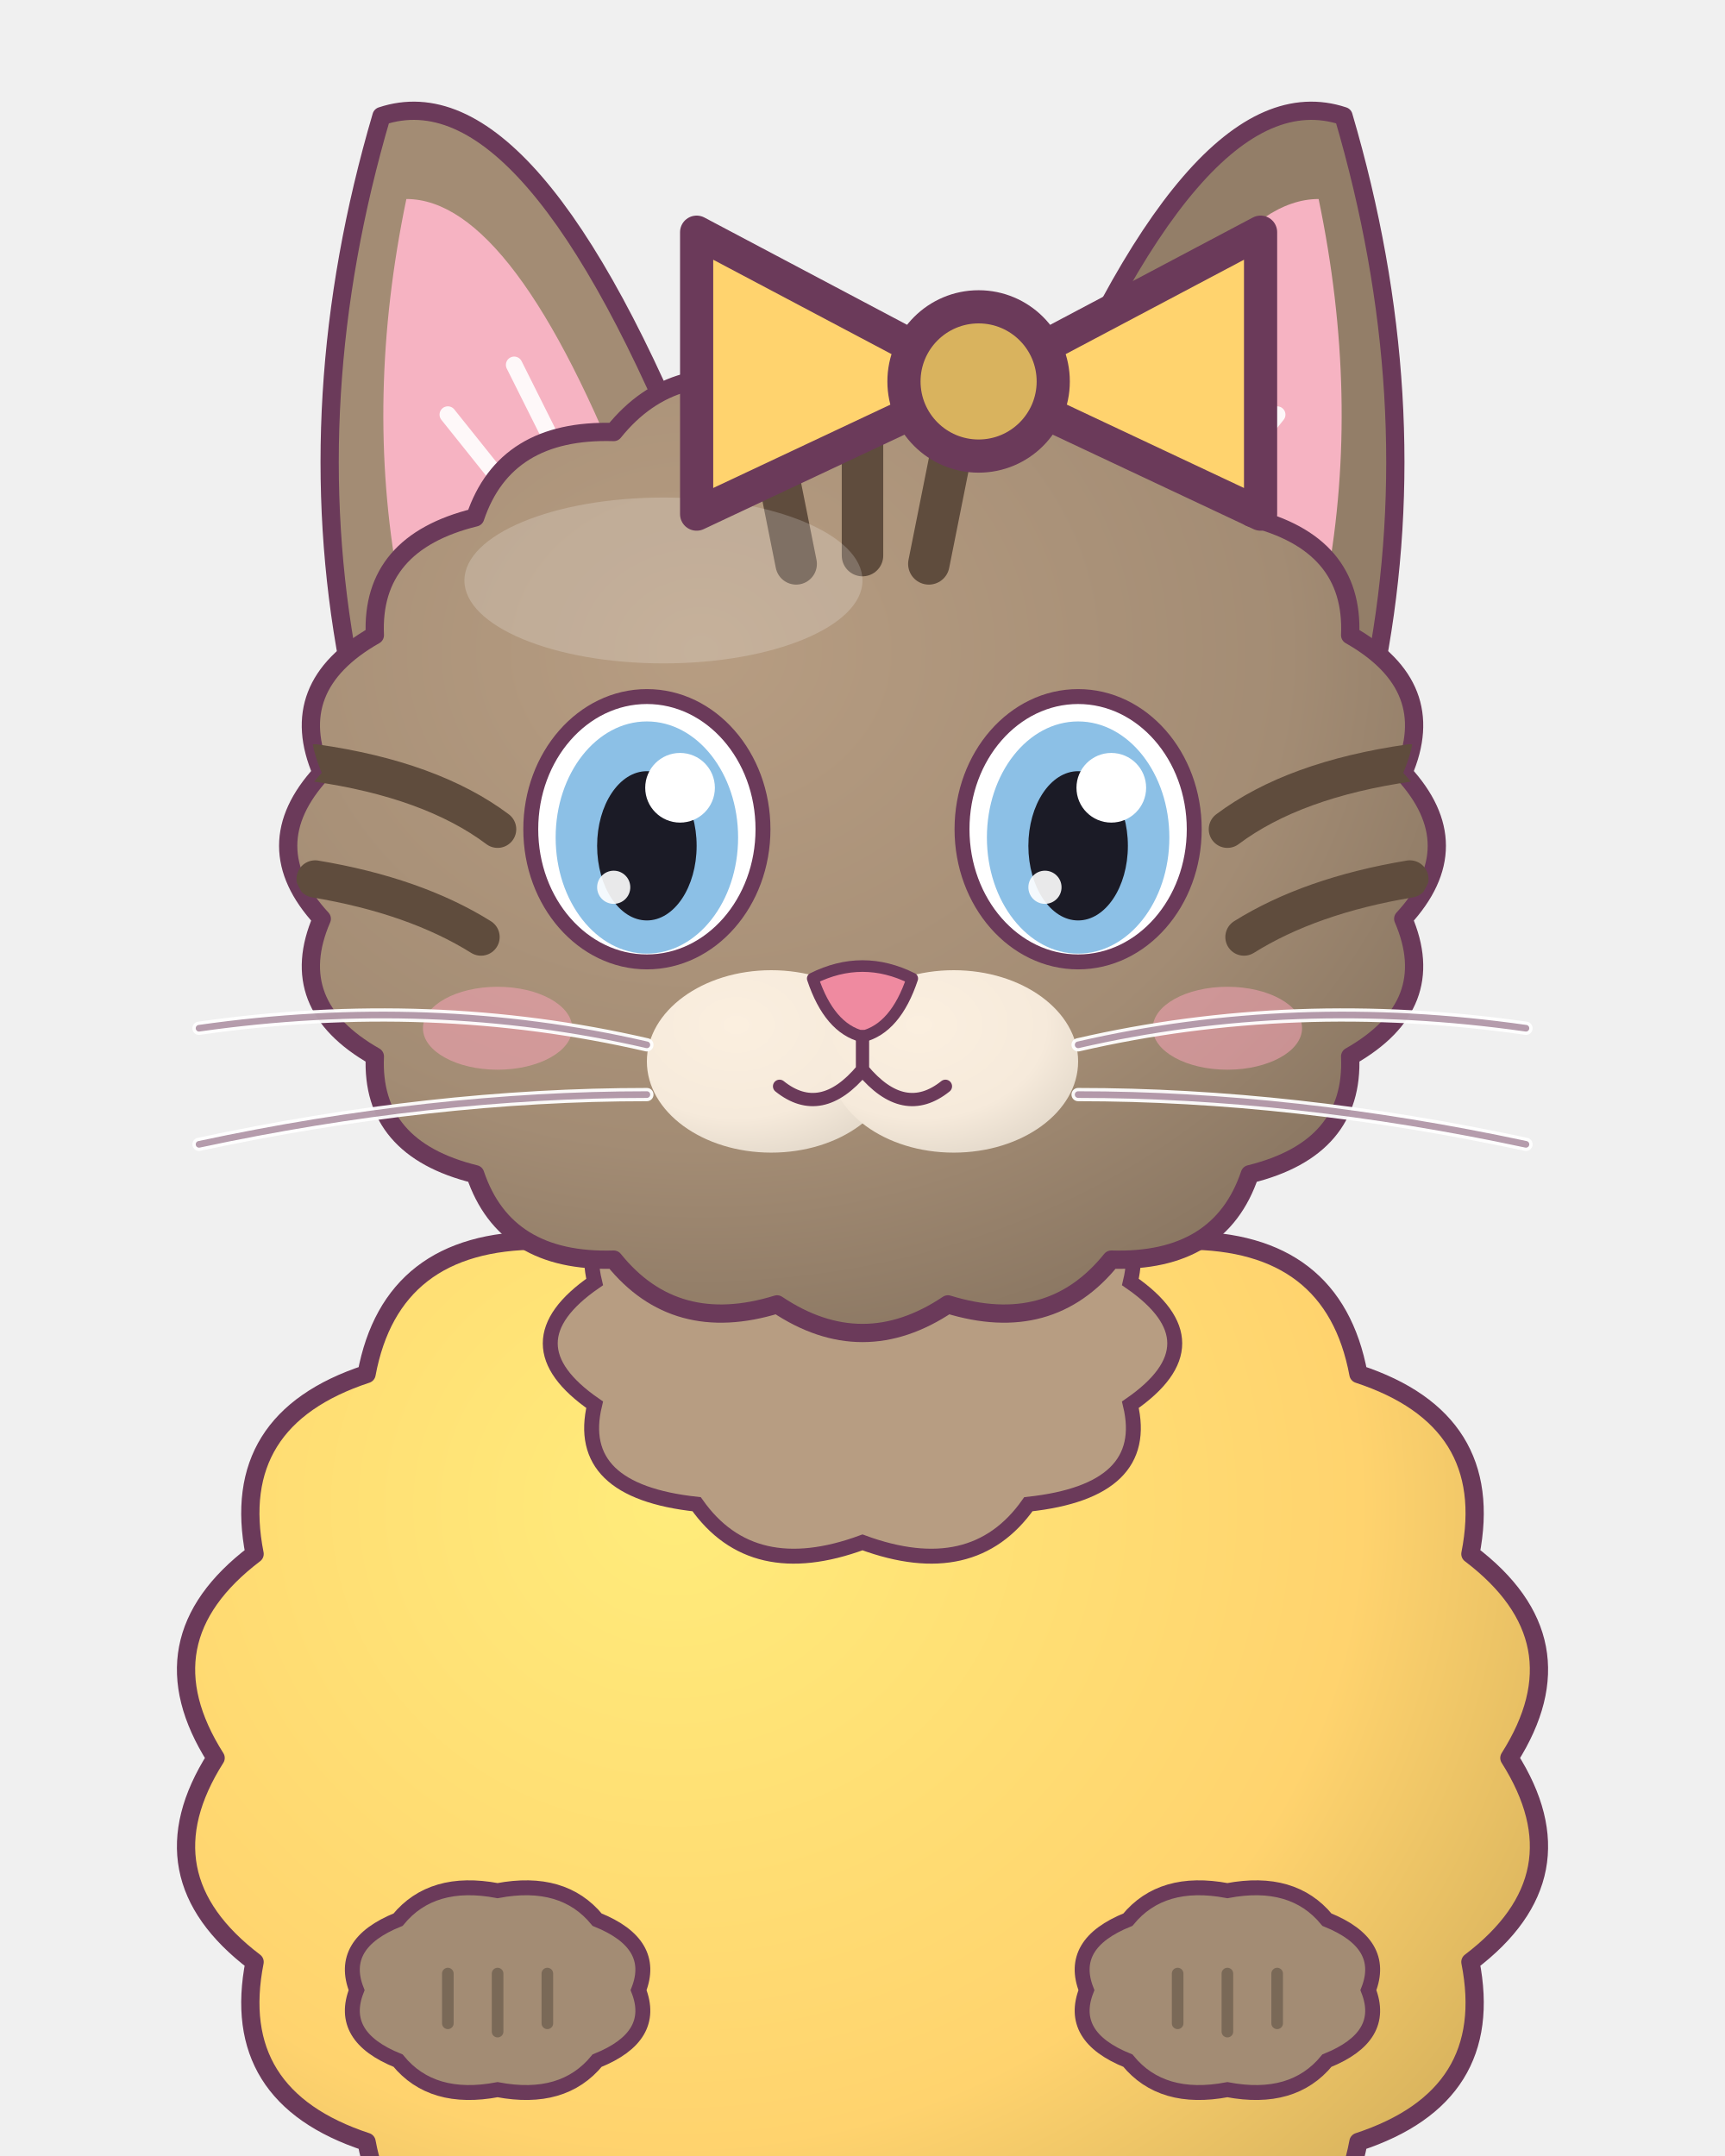
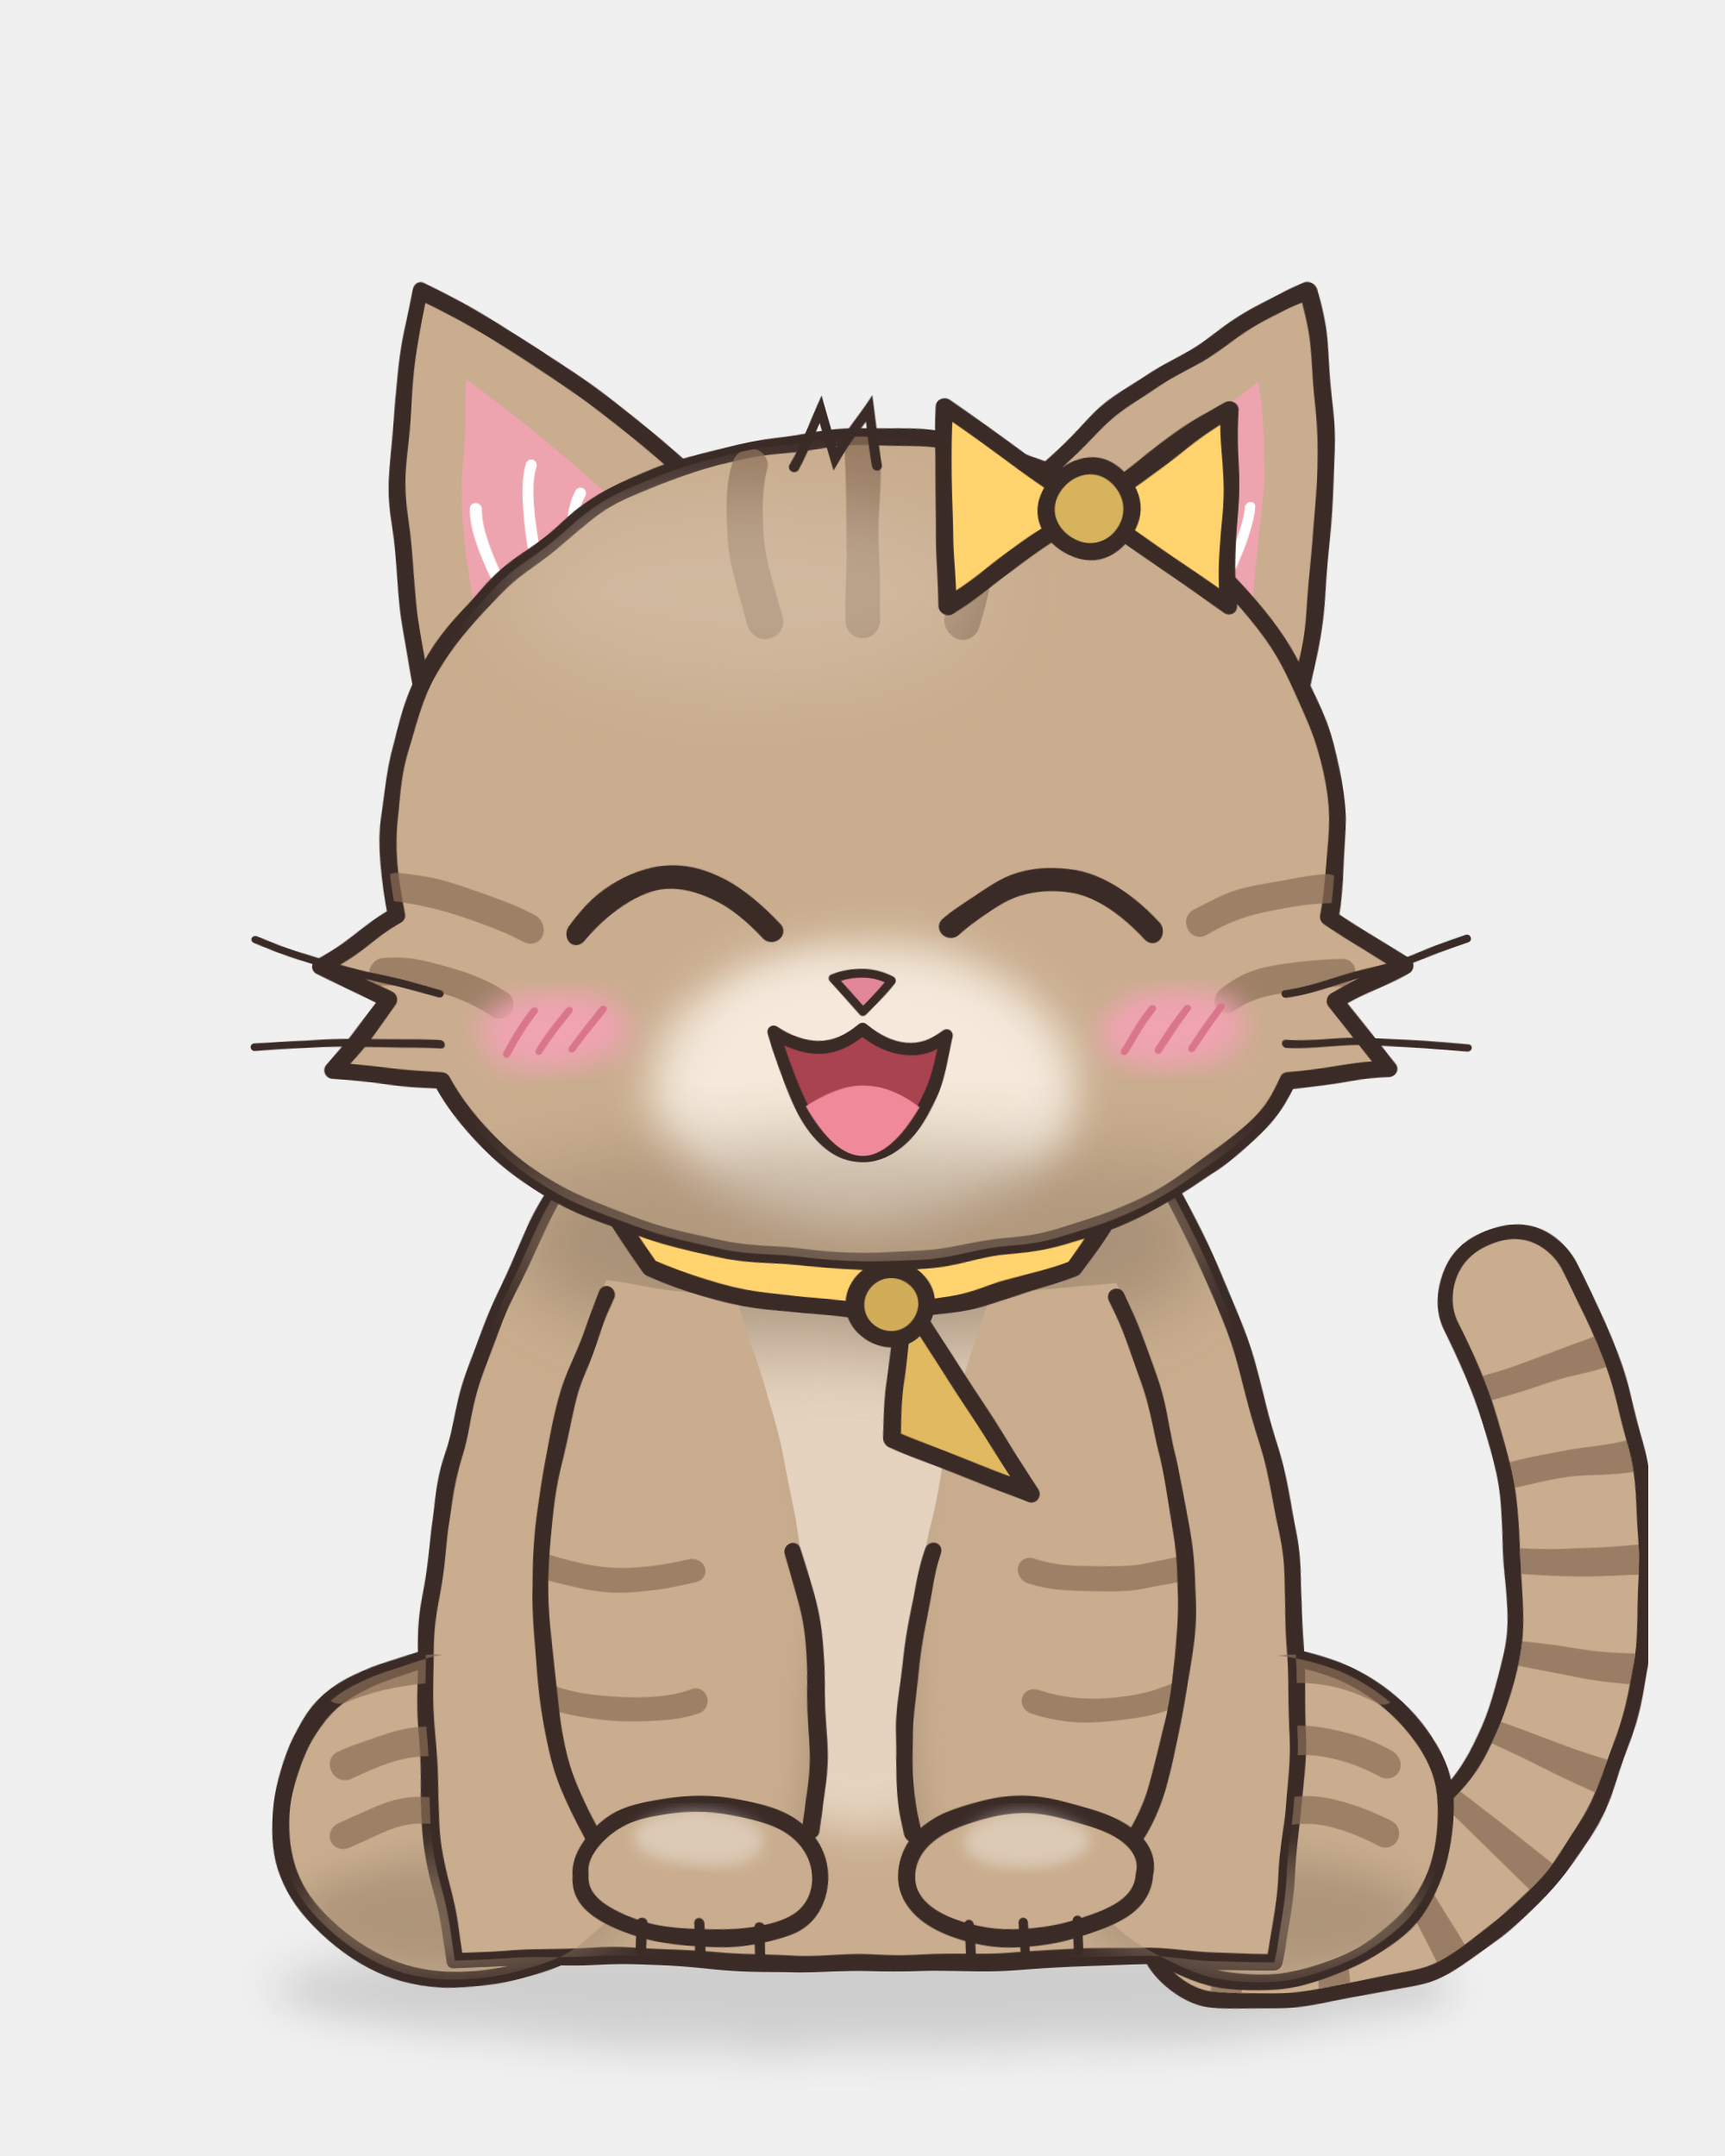
<svg xmlns="http://www.w3.org/2000/svg" viewBox="-104 -252 208 260">
  <defs>
-     <radialGradient id="ocutewhite02139" cx=".36" cy=".30" r=".85">
-       <stop offset="0" stop-color="#ffec7b" />
-       <stop offset=".6" stop-color="#ffd36e" />
-       <stop offset="1" stop-color="#c7a556" />
-     </radialGradient>
-     <radialGradient id="fcutewhite02139" cx=".36" cy=".30" r=".85">
-       <stop offset="0" stop-color="#b79d82" />
-       <stop offset=".6" stop-color="#a38c74" />
-       <stop offset="1" stop-color="#7f6d5a" />
-     </radialGradient>
-     <radialGradient id="wcutewhite02139" cx=".36" cy=".30" r=".85">
-       <stop offset="0" stop-color="#fbefdf" />
-       <stop offset=".6" stop-color="#f6eadb" />
-       <stop offset="1" stop-color="#ddd3c5" />
-     </radialGradient>
-     <clipPath id="hcutewhite02139">
-       <path d="M65.2 -141.2 Q69.7 -130.8 58.8 -124.6 Q59.3 -113.5 46.7 -110.4 Q43.1 -99.7 30.0 -100.1 Q22.6 -90.9 10.3 -94.7 Q0.0 -87.8 -10.3 -94.7 Q-22.6 -90.9 -30.0 -100.1 Q-43.1 -99.7 -46.7 -110.4 Q-59.3 -113.5 -58.8 -124.6 Q-69.7 -130.8 -65.2 -141.2 Q-73.3 -150.0 -65.2 -158.8 Q-69.7 -169.2 -58.8 -175.4 Q-59.3 -186.5 -46.7 -189.6 Q-43.1 -200.3 -30.0 -199.9 Q-22.6 -209.1 -10.3 -205.3 Q-0.0 -212.2 10.3 -205.3 Q22.6 -209.1 30.0 -199.9 Q43.1 -200.3 46.7 -189.6 Q59.3 -186.5 58.8 -175.4 Q69.7 -169.2 65.2 -158.8 Q73.3 -150.0 65.2 -141.2Z" />
-     </clipPath>
+     <filter id="ink" x="-5%" y="-5%" width="110%" height="110%">
+       <feTurbulence type="fractalNoise" baseFrequency=".05" numOctaves="2" seed="3" result="n" />
+       <feDisplacementMap in="SourceGraphic" in2="n" scale="2.2" />
+     </filter>
+     <filter id="pencil">
+       <feTurbulence type="fractalNoise" baseFrequency="1.1 .35" numOctaves="2" seed="5" />
+       <feColorMatrix values="0 0 0 0 .25  0 0 0 0 .2  0 0 0 0 .18  0 0 0 .22 -.02" />
+       <feComposite in2="SourceGraphic" operator="in" />
+     </filter>
+     <filter id="blur1">
+       <feGaussianBlur stdDeviation="1" />
+     </filter>
+     <filter id="blur2">
+       <feGaussianBlur stdDeviation="2" />
+     </filter>
+     <filter id="blur3" x="-30%" y="-30%" width="160%" height="160%">
+       <feGaussianBlur stdDeviation="3" />
+     </filter>
+     <filter id="blur4" x="-30%" y="-30%" width="160%" height="160%">
+       <feGaussianBlur stdDeviation="5" />
+     </filter>
  </defs>
-   <ellipse cx="6" cy="34" rx="78" ry="15" fill="#000" opacity=".15" />
-   <path d="M78.0 -40.0 Q87.0 -25.8 73.3 -15.4 Q76.5 0.8 59.8 6.3 Q56.8 22.4 39.0 22.4 Q30.2 36.6 13.5 30.9 Q0.0 41.5 -13.5 30.9 Q-30.2 36.6 -39.0 22.4 Q-56.8 22.4 -59.8 6.3 Q-76.5 0.8 -73.3 -15.4 Q-87.0 -25.8 -78.0 -40.0 Q-87.0 -54.2 -73.3 -64.6 Q-76.5 -80.8 -59.8 -86.3 Q-56.8 -102.4 -39.0 -102.4 Q-30.2 -116.6 -13.5 -110.9 Q-0.0 -121.5 13.5 -110.9 Q30.2 -116.6 39.0 -102.4 Q56.8 -102.4 59.8 -86.3 Q76.5 -80.8 73.3 -64.6 Q87.0 -54.2 78.0 -40.0Z" fill="url(#ocutewhite02139)" stroke="#6b3a5a" stroke-width="2.2" stroke-linejoin="round" />
-   <path d="M32.3 -82.6 Q34.8 -72.2 20.0 -70.6 Q13.3 -61.1 0.0 -66.0 Q-13.3 -61.1 -20.0 -70.6 Q-34.8 -72.2 -32.3 -82.6 Q-43.0 -90.0 -32.3 -97.4 Q-34.8 -107.8 -20.0 -109.4 Q-13.3 -118.9 -0.0 -114.0 Q13.3 -118.9 20.0 -109.4 Q34.8 -107.8 32.3 -97.4 Q43.0 -90.0 32.3 -82.6Z" fill="#b79d82" stroke="#6b3a5a" stroke-width="1.8" />
-   <path d="M-20 -194 Q-40 -244 -58 -238 Q-68 -204 -62 -172Z" fill="#a38c74" stroke="#6b3a5a" stroke-width="2.2" stroke-linejoin="round" />
-   <path d="M-28 -192 Q-42 -228 -55 -228 Q-60 -204 -56 -182Z" fill="#f6b3c2" />
-   <path d="M-36 -196 l-6 -12 M-42 -192 l-8 -10" stroke="#fff" stroke-width="2" stroke-linecap="round" opacity=".9" />
-   <path d="M20 -194 Q40 -244 58 -238 Q68 -204 62 -172Z" fill="#937e68" stroke="#6b3a5a" stroke-width="2.2" stroke-linejoin="round" />
-   <path d="M28 -192 Q42 -228 55 -228 Q60 -204 56 -182Z" fill="#f6b3c2" />
-   <path d="M36 -196 l6 -12 M42 -192 l8 -10" stroke="#fff" stroke-width="2" stroke-linecap="round" opacity=".9" />
-   <path d="M65.2 -141.2 Q69.7 -130.8 58.8 -124.6 Q59.3 -113.5 46.7 -110.4 Q43.1 -99.7 30.0 -100.1 Q22.6 -90.9 10.3 -94.7 Q0.0 -87.8 -10.3 -94.7 Q-22.6 -90.9 -30.0 -100.1 Q-43.1 -99.7 -46.7 -110.4 Q-59.3 -113.5 -58.8 -124.6 Q-69.7 -130.8 -65.2 -141.2 Q-73.3 -150.0 -65.2 -158.8 Q-69.7 -169.2 -58.8 -175.4 Q-59.3 -186.5 -46.7 -189.6 Q-43.1 -200.3 -30.0 -199.9 Q-22.6 -209.1 -10.3 -205.3 Q-0.0 -212.2 10.3 -205.3 Q22.6 -209.1 30.0 -199.9 Q43.1 -200.3 46.7 -189.6 Q59.3 -186.5 58.8 -175.4 Q69.7 -169.2 65.2 -158.8 Q73.3 -150.0 65.2 -141.2Z" fill="url(#fcutewhite02139)" stroke="#6b3a5a" stroke-width="2.2" stroke-linejoin="round" />
-   <g clip-path="url(#hcutewhite02139)">
-     <path d="M-12 -204 l4 20 M0 -207 v22 M12 -204 l-4 20" stroke="#5f4c3d" stroke-width="5" stroke-linecap="round" />
-     <path d="M-66 -160 q14 2 22 8 M-66 -146 q12 2 20 7" stroke="#5f4c3d" stroke-width="4.5" stroke-linecap="round" fill="none" />
-     <path d="M66 -160 q-14 2 -22 8 M66 -146 q-12 2 -20 7" stroke="#5f4c3d" stroke-width="4.5" stroke-linecap="round" fill="none" />
+   <g transform="translate(0 -150) scale(.85) translate(-120 -94)">
+     <g transform="translate(0,0)">
+       <defs>
+         <clipPath id="hacutewhiteNone">
+           <path d="M54 104 C46 64 82 36 120 36 C158 36 194 64 186 104 L197 111 L187 116 L195 126 L180 127 C170 145 146 153 120 153 C94 153 70 145 60 127 L45 126 L53 116 L43 111 Z" />
+         </clipPath>
+         <clipPath id="bacutewhiteNone">
+           <path d="M78 140 C58 172 54 216 62 252 L178 252 C186 216 182 172 162 140 Z" />
+           <ellipse cx="64" cy="232" rx="27" ry="23" />
+           <ellipse cx="176" cy="232" rx="27" ry="23" />
+         </clipPath>
+       </defs>
+       <g filter="url(#ink)">
+         <ellipse cx="120" cy="256" rx="84" ry="9" fill="#000" opacity=".14" filter="url(#blur3)" />
+         <path d="M170 248 C224 254 232 196 212 158" stroke="#3b2b27" stroke-width="21" fill="none" stroke-linecap="round" />
+         <path d="M170 248 C224 254 232 196 212 158" stroke="#c9ad8e" stroke-width="16.5" fill="none" stroke-linecap="round" />
+         <path d="M170 248 C224 254 232 196 212 158" stroke="#8a6d55" stroke-width="16.5" fill="none" stroke-dasharray="4 10" opacity=".75" />
+         <ellipse cx="64" cy="232" rx="27" ry="23" stroke="#3b2b27" stroke-width="2.4" stroke-linejoin="round" stroke-linecap="round" fill="#c9ad8e" />
+         <ellipse cx="176" cy="232" rx="27" ry="23" stroke="#3b2b27" stroke-width="2.4" stroke-linejoin="round" stroke-linecap="round" fill="#c9ad8e" />
+         <path d="M78 140 C58 172 54 216 62 252 L178 252 C186 216 182 172 162 140 Z" stroke="#3b2b27" stroke-width="2.4" stroke-linejoin="round" stroke-linecap="round" fill="#c9ad8e" />
+         <g clip-path="url(#bacutewhiteNone)">
+           <ellipse cx="120" cy="190" rx="30" ry="44" fill="#fbf3e8" opacity=".55" filter="url(#blur3)" />
+           <path d="M46 214 q12 -6 24 0" stroke="#8a6d55" stroke-width="4" fill="none" stroke-linecap="round" opacity=".7" />
+           <path d="M46 224 q12 -6 24 0" stroke="#8a6d55" stroke-width="4" fill="none" stroke-linecap="round" opacity=".7" />
+           <path d="M46 234 q12 -6 24 0" stroke="#8a6d55" stroke-width="4" fill="none" stroke-linecap="round" opacity=".7" />
+           <path d="M194 214 q-12 -6 -24 0" stroke="#8a6d55" stroke-width="4" fill="none" stroke-linecap="round" opacity=".7" />
+           <path d="M194 224 q-12 -6 -24 0" stroke="#8a6d55" stroke-width="4" fill="none" stroke-linecap="round" opacity=".7" />
+           <path d="M194 234 q-12 -6 -24 0" stroke="#8a6d55" stroke-width="4" fill="none" stroke-linecap="round" opacity=".7" />
+           <ellipse cx="120" cy="150" rx="50" ry="16" fill="#9c866e" opacity=".7" filter="url(#blur4)" />
+           <ellipse cx="64" cy="246" rx="24" ry="8" fill="#9c866e" opacity=".6" filter="url(#blur3)" />
+           <ellipse cx="176" cy="246" rx="24" ry="8" fill="#9c866e" opacity=".6" filter="url(#blur3)" />
+         </g>
+         <path d="M84 156 C70 188 72 222 84 238 L112 236 C115 214 112 186 102 158 Z" fill="#c9ad8e" />
+         <clipPath id="aacutewhiteNone1">
+           <path d="M84 156 C70 188 72 222 84 238 L112 236 C115 214 112 186 102 158 Z" />
+         </clipPath>
+         <g clip-path="url(#aacutewhiteNone1)">
+           <path d="M74 196 q12 4 22 1" stroke="#8a6d55" stroke-width="3.5" fill="none" stroke-linecap="round" opacity=".7" />
+           <path d="M74 214 q12 4 22 1" stroke="#8a6d55" stroke-width="3.5" fill="none" stroke-linecap="round" opacity=".7" />
+           <path d="M108 160 C114 190 114 214 110 236 L120 236 L120 160Z" fill="#9c866e" opacity=".45" filter="url(#blur2)" />
+         </g>
+         <path d="M84 158 C70 188 72 222 84 238" fill="none" stroke="#3b2b27" stroke-width="2.4" stroke-linejoin="round" stroke-linecap="round" />
+         <path d="M113 234 C115 220 114 206 110 194" fill="none" stroke="#3b2b27" stroke-width="2.4" stroke-linejoin="round" stroke-linecap="round" />
+         <path d="M80 240 C78 228 114 226 114 240 C114 252 80 252 80 240Z" stroke="#3b2b27" stroke-width="2.4" stroke-linejoin="round" stroke-linecap="round" fill="#c9ad8e" />
+         <path d="M89 247 v4" stroke="#3b2b27" stroke-width="1.4" fill="none" stroke-linecap="round" />
+         <path d="M97 247 v4" stroke="#3b2b27" stroke-width="1.4" fill="none" stroke-linecap="round" />
+         <path d="M105 247 v4" stroke="#3b2b27" stroke-width="1.4" fill="none" stroke-linecap="round" />
+         <ellipse cx="97" cy="235" rx="9" ry="4" fill="#fff" opacity=".35" filter="url(#blur1)" />
+         <path d="M156 156 C170 188 168 222 156 238 L128 236 C125 214 128 186 138 158 Z" fill="#c9ad8e" />
+         <clipPath id="aacutewhiteNone-1">
+           <path d="M156 156 C170 188 168 222 156 238 L128 236 C125 214 128 186 138 158 Z" />
+         </clipPath>
+         <g clip-path="url(#aacutewhiteNone-1)">
+           <path d="M166 196 q-12 4 -22 1" stroke="#8a6d55" stroke-width="3.5" fill="none" stroke-linecap="round" opacity=".7" />
+           <path d="M166 214 q-12 4 -22 1" stroke="#8a6d55" stroke-width="3.5" fill="none" stroke-linecap="round" opacity=".7" />
+           <path d="M132 160 C126 190 126 214 130 236 L120 236 L120 160Z" fill="#9c866e" opacity=".45" filter="url(#blur2)" />
+         </g>
+         <path d="M156 158 C170 188 168 222 156 238" fill="none" stroke="#3b2b27" stroke-width="2.4" stroke-linejoin="round" stroke-linecap="round" />
+         <path d="M127 234 C125 220 126 206 130 194" fill="none" stroke="#3b2b27" stroke-width="2.4" stroke-linejoin="round" stroke-linecap="round" />
+         <path d="M160 240 C162 228 126 226 126 240 C126 252 160 252 160 240Z" stroke="#3b2b27" stroke-width="2.4" stroke-linejoin="round" stroke-linecap="round" fill="#c9ad8e" />
+         <path d="M151 247 v4" stroke="#3b2b27" stroke-width="1.4" fill="none" stroke-linecap="round" />
+         <path d="M143 247 v4" stroke="#3b2b27" stroke-width="1.4" fill="none" stroke-linecap="round" />
+         <path d="M135 247 v4" stroke="#3b2b27" stroke-width="1.4" fill="none" stroke-linecap="round" />
+         <ellipse cx="143" cy="235" rx="9" ry="4" fill="#fff" opacity=".35" filter="url(#blur1)" />
+         <path d="M84 145 Q120 160 156 145 L150 154 Q120 166 90 154 Z" stroke="#3b2b27" stroke-width="2.4" stroke-linejoin="round" stroke-linecap="round" fill="#ffd36e" />
+         <path d="M126 158 L144 186 L124 178 Z" stroke="#3b2b27" stroke-width="2.4" stroke-linejoin="round" stroke-linecap="round" fill="#e0b960" />
+         <circle cx="124" cy="159" r="5" stroke="#3b2b27" stroke-width="2.4" stroke-linejoin="round" stroke-linecap="round" fill="#d1ad5a" />
+         <path d="M60 82 C54 58 52 34 57 15 C76 25 92 37 103 49 Z" stroke="#3b2b27" stroke-width="2.4" stroke-linejoin="round" stroke-linecap="round" fill="#c9ad8e" />
+         <path d="M67 72 C63 54 62 40 64 28 C75 36 84 44 92 52 Z" fill="#f2a3b3" opacity=".9" />
+         <path d="M 180 82 C 186 58 188 34 183 15 C 164 25 148 37 137 49 Z" stroke="#3b2b27" stroke-width="2.4" stroke-linejoin="round" stroke-linecap="round" fill="#c9ad8e" />
+         <path d="M 173 72 C 177 54 178 40 176 28 C 165 36 156 44 148 52 Z" fill="#f2a3b3" opacity=".9" />
+         <path d="M74 56 q-3 -10 -1 -16 M79 58 q-2 -9 1 -14 M69 58 q-4 -8 -4 -12" stroke="#fff" stroke-width="1.6" fill="none" stroke-linecap="round" />
+         <path d="M166 56 q3 -10 1 -16 M161 58 q2 -9 -1 -14 M171 58 q4 -8 4 -12" stroke="#fff" stroke-width="1.6" fill="none" stroke-linecap="round" />
+         <path d="M54 104 C46 64 82 36 120 36 C158 36 194 64 186 104 L197 111 L187 116 L195 126 L180 127 C170 145 146 153 120 153 C94 153 70 145 60 127 L45 126 L53 116 L43 111 Z" stroke="#3b2b27" stroke-width="2.4" stroke-linejoin="round" stroke-linecap="round" fill="#c9ad8e" />
+         <g clip-path="url(#hacutewhiteNone)">
+           <path d="M104 40 q-2 10 2 22 M120 38 v24 M136 40 q2 10 -2 22" stroke="#8a6d55" stroke-width="5" fill="none" stroke-linecap="round" opacity=".75" />
+           <path d="M54 100 q10 1 18 5 M52 112 q10 0 16 4" stroke="#8a6d55" stroke-width="4" fill="none" stroke-linecap="round" opacity=".7" />
+           <path d="M186 100 q-10 1 -18 5 M188 112 q-10 0 -16 4" stroke="#8a6d55" stroke-width="4" fill="none" stroke-linecap="round" opacity=".7" />
+           <ellipse cx="120" cy="128" rx="30" ry="20" fill="#fbf3e8" opacity=".85" filter="url(#blur3)" />
+           <ellipse cx="104" cy="58" rx="34" ry="14" fill="#d6c1aa" opacity=".55" filter="url(#blur4)" />
+           <ellipse cx="120" cy="150" rx="70" ry="14" fill="#9c866e" opacity=".5" filter="url(#blur4)" />
+         </g>
+         <path d="M110 40 l4 -8 l2 7 l5 -7 l1 8" stroke="#3b2b27" stroke-width="1.4" fill="none" stroke-linecap="round" />
+         <path d="M79 106 Q93 91 107 106" stroke="#3b2b27" fill="none" stroke-linecap="round" stroke-linejoin="round" stroke-width="3.2" />
+         <ellipse cx="76" cy="120" rx="11" ry="6" fill="#f2a3b3" opacity="0.95" filter="url(#blur2)" />
+         <path d="M69 123 l4 -6" stroke="#d9768c" stroke-width="1.1" stroke-linecap="round" />
+         <path d="M74 123 l4 -6" stroke="#d9768c" stroke-width="1.1" stroke-linecap="round" />
+         <path d="M79 123 l4 -6" stroke="#d9768c" stroke-width="1.1" stroke-linecap="round" />
+         <path d="M60 115 q-14 -3.2 -26 -7.6" stroke="#3b2b27" stroke-width="1.1" fill="none" stroke-linecap="round" />
+         <path d="M60 122 q-14 -0.4 -26 0.8" stroke="#3b2b27" stroke-width="1.1" fill="none" stroke-linecap="round" />
+         <path d="M133 106 Q147 91 161 106" stroke="#3b2b27" fill="none" stroke-linecap="round" stroke-linejoin="round" stroke-width="3.2" />
+         <ellipse cx="164" cy="120" rx="11" ry="6" fill="#f2a3b3" opacity="0.95" filter="url(#blur2)" />
+         <path d="M157 123 l4 -6" stroke="#d9768c" stroke-width="1.1" stroke-linecap="round" />
+         <path d="M162 123 l4 -6" stroke="#d9768c" stroke-width="1.1" stroke-linecap="round" />
+         <path d="M167 123 l4 -6" stroke="#d9768c" stroke-width="1.1" stroke-linecap="round" />
+         <path d="M180 115 q14 -3.2 26 -7.6" stroke="#3b2b27" stroke-width="1.1" fill="none" stroke-linecap="round" />
+         <path d="M180 122 q14 -0.4 26 0.8" stroke="#3b2b27" stroke-width="1.1" fill="none" stroke-linecap="round" />
+         <path d="M116 113 Q120 111 124 113 L120 117.5 Z" fill="#e2879a" stroke="#3b2b27" stroke-width="1.2" stroke-linejoin="round" />
+         <path d="M108 121 Q114 125 120 120 Q126 125 132 121 Q128 138 120 138 Q112 138 108 121 Z" fill="#a8434f" stroke="#3b2b27" stroke-width="1.8" stroke-linejoin="round" />
+         <path d="M112 131 Q120 125 128 131 Q124 138 120 138 Q116 138 112 131 Z" fill="#f08a9a" />
+         <path d="M152 46 L132 32 L132 60Z M152 46 L172 32 L172 60Z" stroke="#3b2b27" stroke-width="2.4" stroke-linejoin="round" stroke-linecap="round" fill="#ffd36e" />
+         <circle cx="152" cy="46" r="6" stroke="#3b2b27" stroke-width="2.4" stroke-linejoin="round" stroke-linecap="round" fill="#d8b35d" />
+       </g>
+     </g>
  </g>
-   <ellipse cx="-24" cy="-182" rx="24" ry="10" fill="#fff" opacity=".2" />
-   <ellipse cx="-11" cy="-124" rx="15" ry="11" fill="url(#wcutewhite02139)" />
-   <ellipse cx="11" cy="-124" rx="15" ry="11" fill="url(#wcutewhite02139)" />
-   <ellipse cx="-26" cy="-152" rx="14" ry="16" fill="#fff" stroke="#6b3a5a" stroke-width="1.8" />
-   <ellipse cx="-26" cy="-151" rx="11" ry="14" fill="#8cc0e6" />
-   <ellipse cx="-26" cy="-150" rx="6" ry="9" fill="#1b1b26" />
-   <circle cx="-22" cy="-157" r="4.2" fill="#fff" />
-   <circle cx="-30" cy="-145" r="2" fill="#fff" opacity=".9" />
-   <ellipse cx="-44" cy="-128" rx="9" ry="5" fill="#f6a3b6" opacity=".55" />
-   <path d="M-26 -126 Q-52 -132 -80 -128 M-26 -120 Q-52 -120 -80 -114" fill="none" stroke="#fff" stroke-width="1.6" stroke-linecap="round" opacity=".95" />
-   <path d="M-26 -126 Q-52 -132 -80 -128 M-26 -120 Q-52 -120 -80 -114" fill="none" stroke="#6b3a5a" stroke-width=".8" stroke-linecap="round" opacity=".5" />
-   <ellipse cx="26" cy="-152" rx="14" ry="16" fill="#fff" stroke="#6b3a5a" stroke-width="1.8" />
-   <ellipse cx="26" cy="-151" rx="11" ry="14" fill="#8cc0e6" />
-   <ellipse cx="26" cy="-150" rx="6" ry="9" fill="#1b1b26" />
-   <circle cx="30" cy="-157" r="4.2" fill="#fff" />
-   <circle cx="22" cy="-145" r="2" fill="#fff" opacity=".9" />
-   <ellipse cx="44" cy="-128" rx="9" ry="5" fill="#f6a3b6" opacity=".55" />
-   <path d="M26 -126 Q52 -132 80 -128 M26 -120 Q52 -120 80 -114" fill="none" stroke="#fff" stroke-width="1.6" stroke-linecap="round" opacity=".95" />
-   <path d="M26 -126 Q52 -132 80 -128 M26 -120 Q52 -120 80 -114" fill="none" stroke="#6b3a5a" stroke-width=".8" stroke-linecap="round" opacity=".5" />
-   <path d="M-6 -134 Q0 -137 6 -134 Q4 -128 0 -127 Q-4 -128 -6 -134Z" fill="#ef8aa0" stroke="#6b3a5a" stroke-width="1.4" stroke-linejoin="round" />
-   <path d="M0 -127 V-123 M0 -123 Q-5 -117 -10 -121 M0 -123 Q5 -117 10 -121" fill="none" stroke="#6b3a5a" stroke-width="1.6" stroke-linecap="round" />
-   <path d="M14 -206 L-20 -224 L-20 -190Z M14 -206 L48 -224 L48 -190Z" fill="#ffd36e" stroke="#6b3a5a" stroke-width="4" stroke-linejoin="round" />
-   <circle cx="14" cy="-206" r="9" fill="#d9b35e" stroke="#6b3a5a" stroke-width="4" />
-   <path d="M-27.0 -12.0 Q-24.8 -6.4 -32.0 -3.5 Q-36.1 1.5 -44.0 0.0 Q-51.9 1.5 -56.0 -3.5 Q-63.2 -6.4 -61.0 -12.0 Q-63.2 -17.6 -56.0 -20.5 Q-51.9 -25.5 -44.0 -24.0 Q-36.1 -25.5 -32.0 -20.5 Q-24.8 -17.6 -27.0 -12.0Z" fill="#a38c74" stroke="#6b3a5a" stroke-width="1.8" />
-   <path d="M-50 -8 v-6 M-44 -7 v-7 M-38 -8 v-6" stroke="#7a6957" stroke-width="1.4" stroke-linecap="round" />
-   <path d="M61.0 -12.0 Q63.2 -6.4 56.0 -3.5 Q51.9 1.5 44.0 0.0 Q36.1 1.5 32.0 -3.5 Q24.8 -6.4 27.0 -12.0 Q24.8 -17.6 32.0 -20.5 Q36.1 -25.5 44.0 -24.0 Q51.9 -25.5 56.0 -20.5 Q63.2 -17.6 61.0 -12.0Z" fill="#a38c74" stroke="#6b3a5a" stroke-width="1.8" />
-   <path d="M38 -8 v-6 M44 -7 v-7 M50 -8 v-6" stroke="#7a6957" stroke-width="1.4" stroke-linecap="round" />
</svg>
